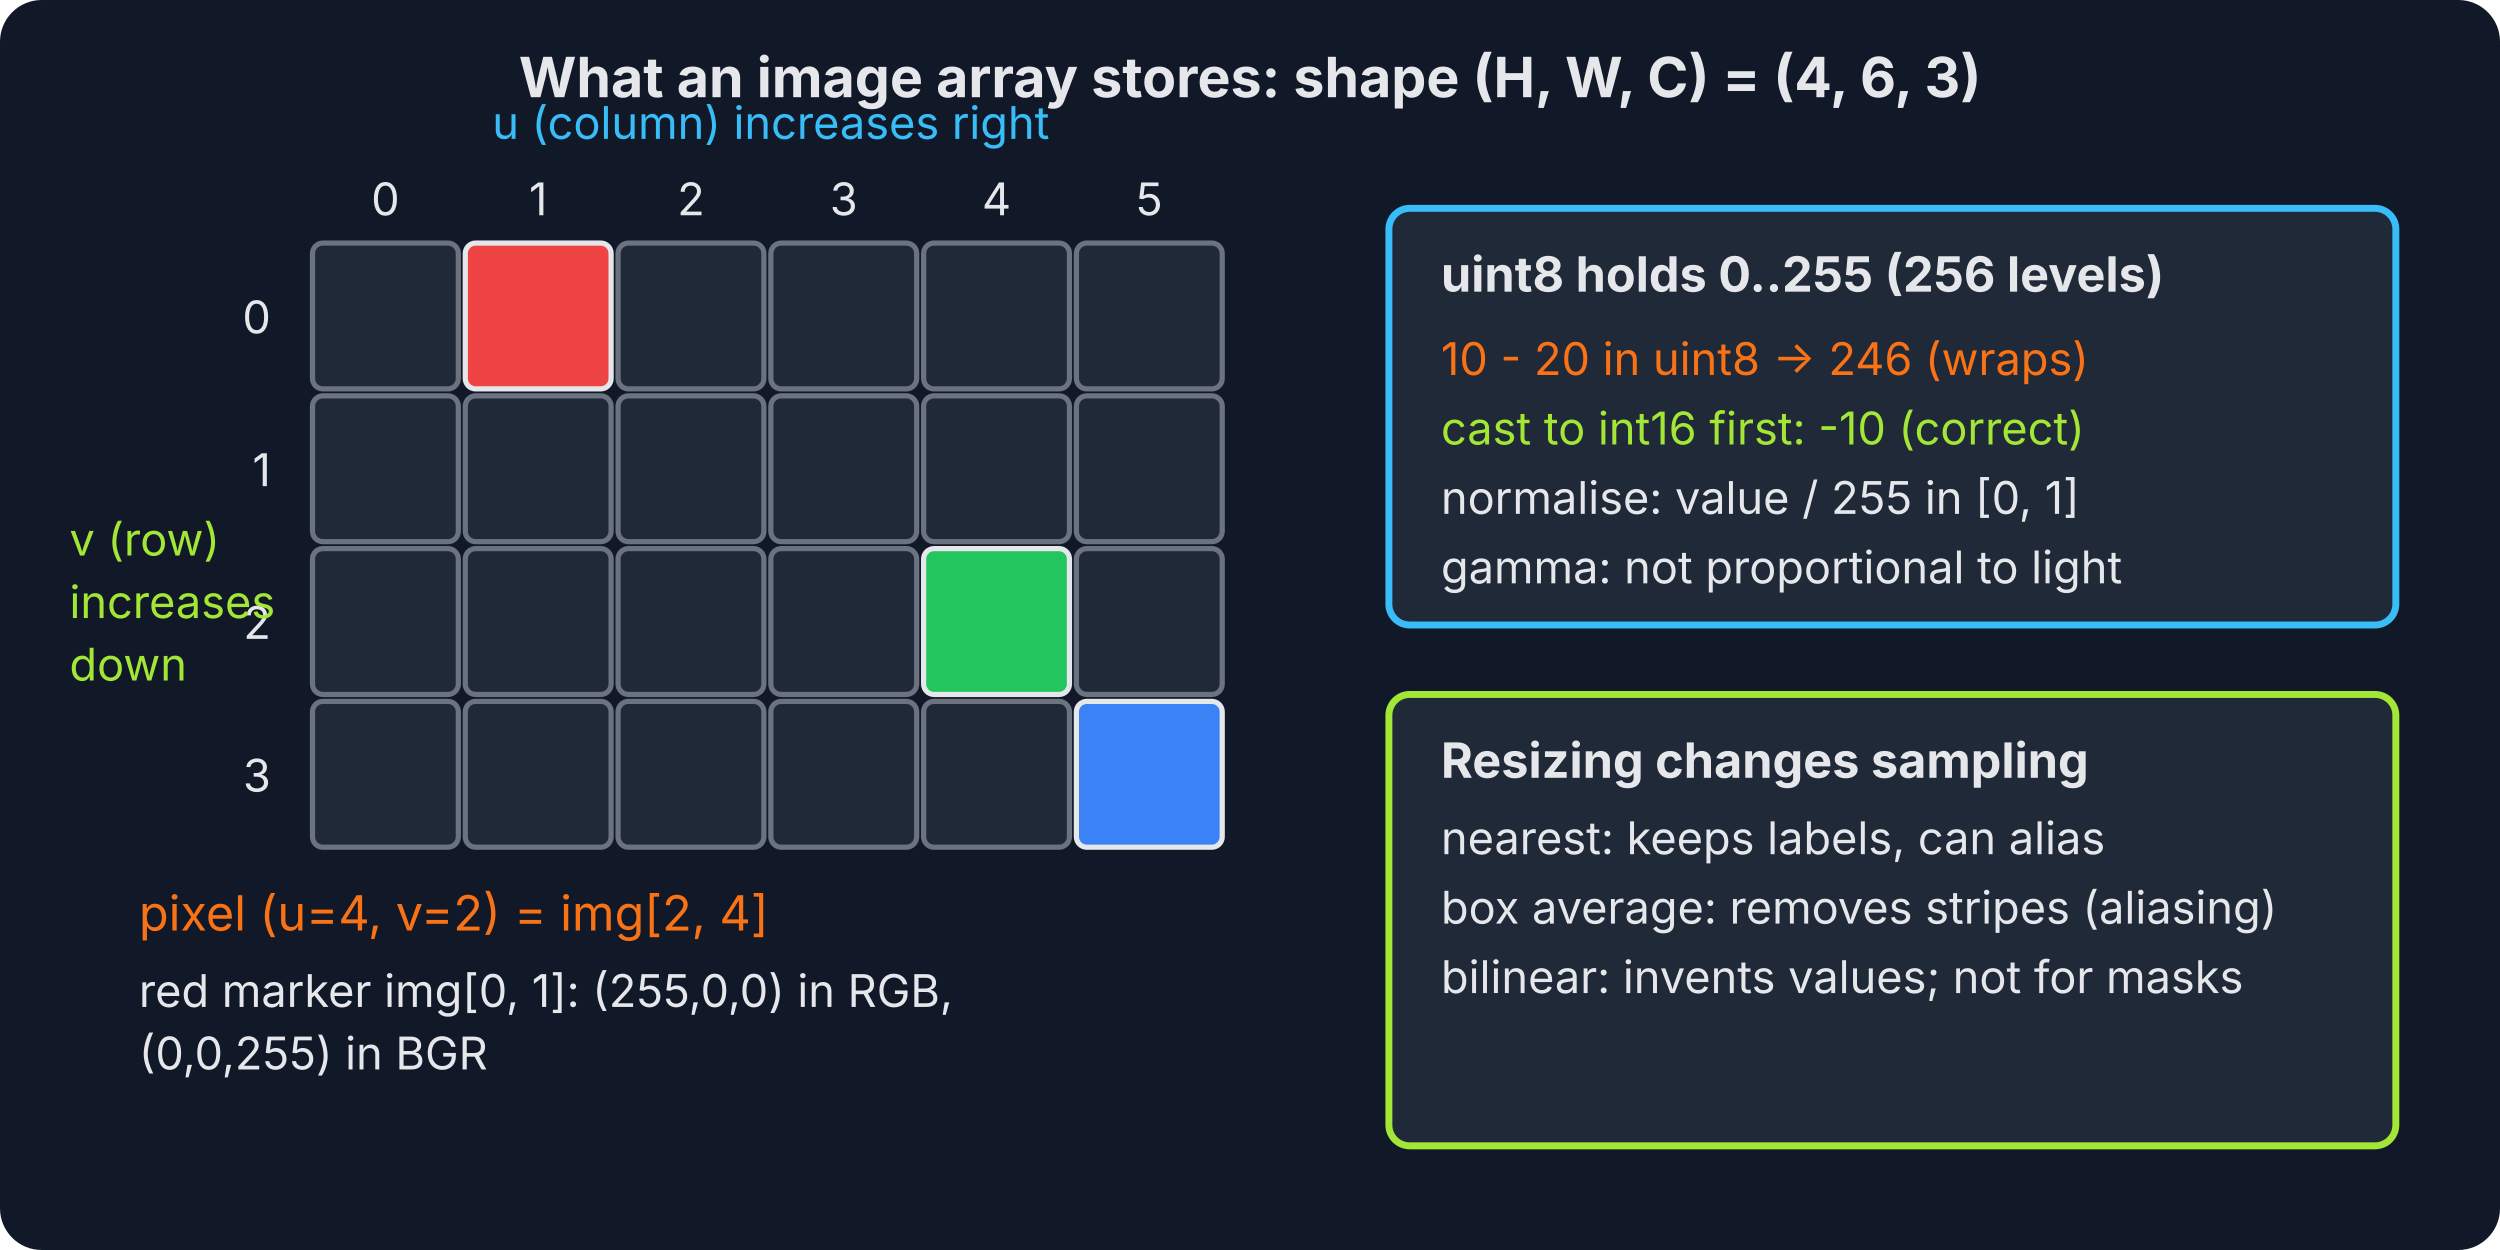
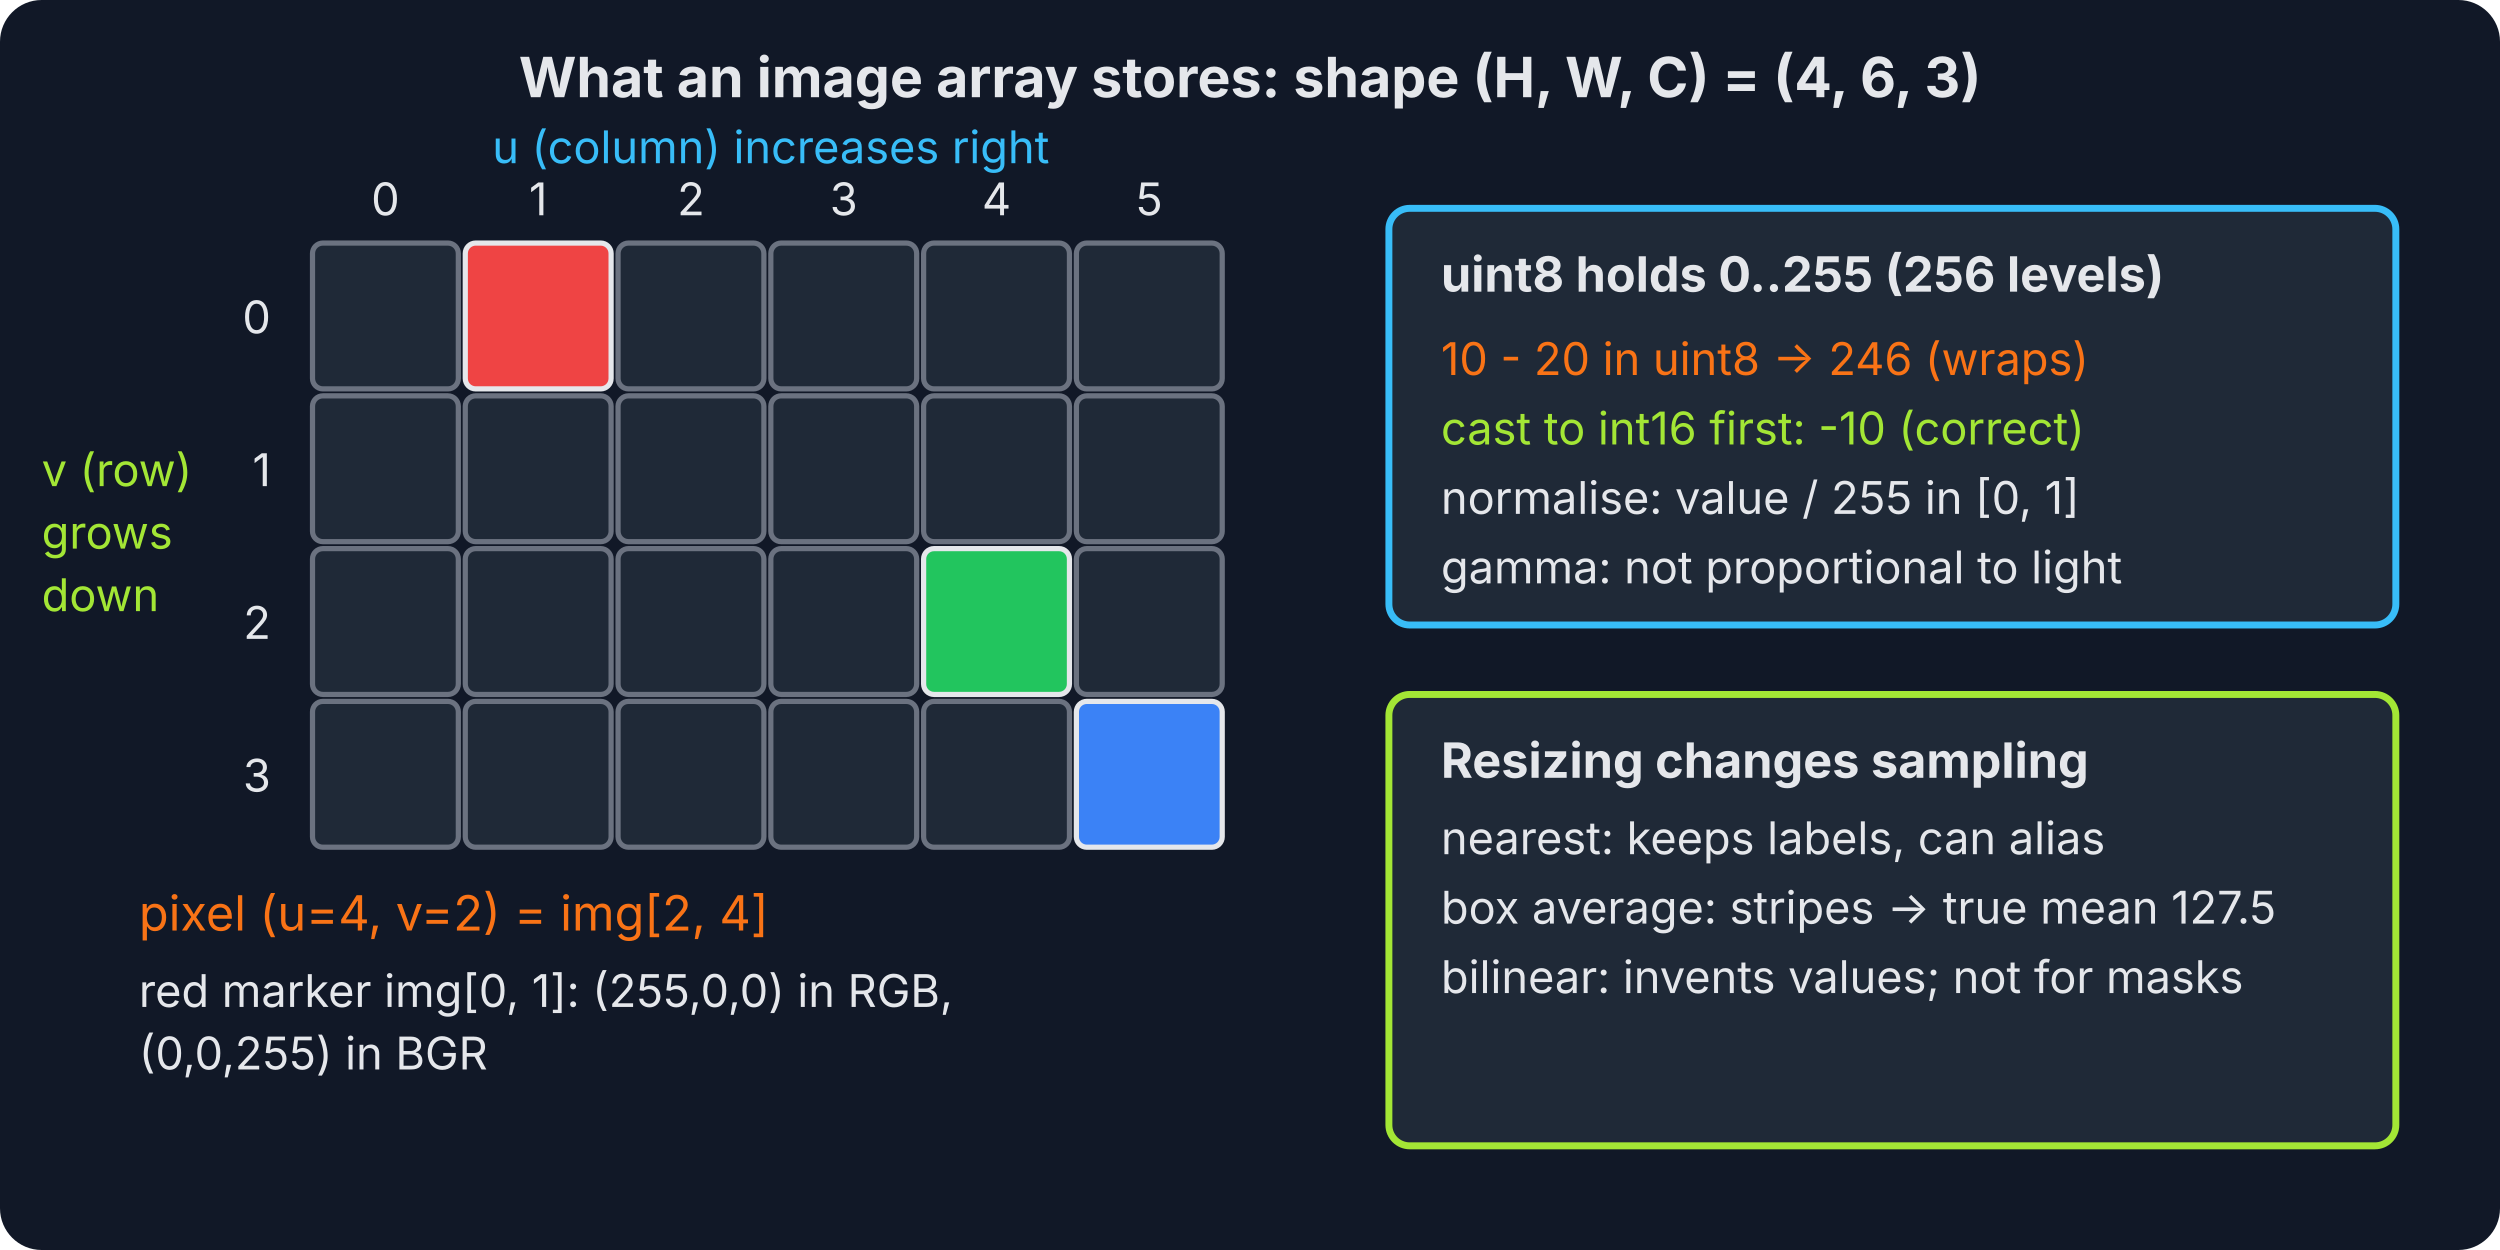
<svg xmlns="http://www.w3.org/2000/svg" viewBox="0 0 720 360" font-family="Inter, Arial, sans-serif" font-size="14">
  <defs>
    <marker id="a" markerWidth="9" markerHeight="9" refX="8" refY="4.5" orient="auto">
      <path d="M0,0 L9,4.5 L0,9 z" fill="#e5e7eb" />
    </marker>
    <marker id="ao" markerWidth="9" markerHeight="9" refX="8" refY="4.5" orient="auto">
      <path d="M0,0 L9,4.5 L0,9 z" fill="#f97316" />
    </marker>
  </defs>
  <rect width="720" height="360" fill="#111827" rx="12" />
  <text x="360" y="28" fill="#e5e7eb" font-size="16" text-anchor="middle" font-weight="bold">What an image array stores: shape (H, W, C) = (4, 6, 3)</text>
  <rect x="90" y="70" width="42" height="42" fill="#1f2937" stroke="#6b7280" stroke-width="1.5" rx="3" />
  <rect x="134" y="70" width="42" height="42" fill="#ef4444" stroke="#e5e7eb" stroke-width="1.5" rx="3" />
  <rect x="178" y="70" width="42" height="42" fill="#1f2937" stroke="#6b7280" stroke-width="1.5" rx="3" />
  <rect x="222" y="70" width="42" height="42" fill="#1f2937" stroke="#6b7280" stroke-width="1.5" rx="3" />
  <rect x="266" y="70" width="42" height="42" fill="#1f2937" stroke="#6b7280" stroke-width="1.5" rx="3" />
  <rect x="310" y="70" width="42" height="42" fill="#1f2937" stroke="#6b7280" stroke-width="1.5" rx="3" />
  <rect x="90" y="114" width="42" height="42" fill="#1f2937" stroke="#6b7280" stroke-width="1.5" rx="3" />
  <rect x="134" y="114" width="42" height="42" fill="#1f2937" stroke="#6b7280" stroke-width="1.5" rx="3" />
  <rect x="178" y="114" width="42" height="42" fill="#1f2937" stroke="#6b7280" stroke-width="1.5" rx="3" />
  <rect x="222" y="114" width="42" height="42" fill="#1f2937" stroke="#6b7280" stroke-width="1.5" rx="3" />
  <rect x="266" y="114" width="42" height="42" fill="#1f2937" stroke="#6b7280" stroke-width="1.5" rx="3" />
  <rect x="310" y="114" width="42" height="42" fill="#1f2937" stroke="#6b7280" stroke-width="1.5" rx="3" />
  <rect x="90" y="158" width="42" height="42" fill="#1f2937" stroke="#6b7280" stroke-width="1.5" rx="3" />
  <rect x="134" y="158" width="42" height="42" fill="#1f2937" stroke="#6b7280" stroke-width="1.5" rx="3" />
  <rect x="178" y="158" width="42" height="42" fill="#1f2937" stroke="#6b7280" stroke-width="1.5" rx="3" />
  <rect x="222" y="158" width="42" height="42" fill="#1f2937" stroke="#6b7280" stroke-width="1.5" rx="3" />
  <rect x="266" y="158" width="42" height="42" fill="#22c55e" stroke="#e5e7eb" stroke-width="1.5" rx="3" />
  <rect x="310" y="158" width="42" height="42" fill="#1f2937" stroke="#6b7280" stroke-width="1.5" rx="3" />
  <rect x="90" y="202" width="42" height="42" fill="#1f2937" stroke="#6b7280" stroke-width="1.5" rx="3" />
  <rect x="134" y="202" width="42" height="42" fill="#1f2937" stroke="#6b7280" stroke-width="1.5" rx="3" />
  <rect x="178" y="202" width="42" height="42" fill="#1f2937" stroke="#6b7280" stroke-width="1.5" rx="3" />
  <rect x="222" y="202" width="42" height="42" fill="#1f2937" stroke="#6b7280" stroke-width="1.5" rx="3" />
  <rect x="266" y="202" width="42" height="42" fill="#1f2937" stroke="#6b7280" stroke-width="1.5" rx="3" />
  <rect x="310" y="202" width="42" height="42" fill="#3b82f6" stroke="#e5e7eb" stroke-width="1.5" rx="3" />
  <text x="111.0" y="62" fill="#e5e7eb" font-size="13" text-anchor="middle">0</text>
  <text x="155.0" y="62" fill="#e5e7eb" font-size="13" text-anchor="middle">1</text>
  <text x="199.0" y="62" fill="#e5e7eb" font-size="13" text-anchor="middle">2</text>
  <text x="243.0" y="62" fill="#e5e7eb" font-size="13" text-anchor="middle">3</text>
  <text x="287.0" y="62" fill="#e5e7eb" font-size="13" text-anchor="middle">4</text>
  <text x="331.0" y="62" fill="#e5e7eb" font-size="13" text-anchor="middle">5</text>
  <text x="78" y="96.0" fill="#e5e7eb" font-size="13" text-anchor="end">0</text>
  <text x="78" y="140.0" fill="#e5e7eb" font-size="13" text-anchor="end">1</text>
  <text x="78" y="184.0" fill="#e5e7eb" font-size="13" text-anchor="end">2</text>
  <text x="78" y="228.0" fill="#e5e7eb" font-size="13" text-anchor="end">3</text>
-   <text x="222" y="40" fill="#38bdf8" font-size="13" text-anchor="middle">u (column) increases right</text>
-   <text x="20" y="160" fill="#a3e635" font-size="13" text-anchor="start">v (row)</text>
-   <text x="20" y="178" fill="#a3e635" font-size="13" text-anchor="start">increases</text>
-   <text x="20" y="196" fill="#a3e635" font-size="13" text-anchor="start">down</text>
+   <text x="222" y="47" fill="#38bdf8" font-size="13" text-anchor="middle">u (column) increases right</text>
+   <text x="12" y="140" fill="#a3e635" font-size="13" text-anchor="start">v (row)</text>
+   <text x="12" y="158" fill="#a3e635" font-size="13" text-anchor="start">grows</text>
+   <text x="12" y="176" fill="#a3e635" font-size="13" text-anchor="start">down</text>
  <text x="40" y="268" fill="#f97316" font-size="14" text-anchor="start">pixel (u=4, v=2) = img[2, 4]</text>
  <text x="40" y="290" fill="#e5e7eb" font-size="13" text-anchor="start">red marker img[0, 1]: (255,0,0) in RGB,</text>
  <text x="40" y="308" fill="#e5e7eb" font-size="13" text-anchor="start">(0,0,255) in BGR</text>
  <rect x="400" y="60" width="290" height="120" fill="#1f2937" stroke="#38bdf8" stroke-width="2" rx="6" />
  <text x="415" y="84" fill="#e5e7eb" font-size="14" text-anchor="start" font-weight="bold">uint8 holds 0..255 (256 levels)</text>
  <text x="415" y="108" fill="#f97316" font-size="13" text-anchor="start">10 - 20 in uint8  -&gt;  246 (wraps)</text>
  <text x="415" y="128" fill="#a3e635" font-size="13" text-anchor="start">cast to int16 first:  -10  (correct)</text>
  <text x="415" y="148" fill="#e5e7eb" font-size="13" text-anchor="start">normalise: value / 255  in [0, 1]</text>
  <text x="415" y="168" fill="#e5e7eb" font-size="13" text-anchor="start">gamma: not proportional to light</text>
  <rect x="400" y="200" width="290" height="130" fill="#1f2937" stroke="#a3e635" stroke-width="2" rx="6" />
  <text x="415" y="224" fill="#e5e7eb" font-size="14" text-anchor="start" font-weight="bold">Resizing changes sampling</text>
  <text x="415" y="246" fill="#e5e7eb" font-size="13" text-anchor="start">nearest: keeps labels, can alias</text>
-   <text x="415" y="266" fill="#e5e7eb" font-size="13" text-anchor="start">box average: removes stripes (aliasing)</text>
+   <text x="415" y="266" fill="#e5e7eb" font-size="13" text-anchor="start">box average: stripes -&gt; true mean 127.5</text>
  <text x="415" y="286" fill="#e5e7eb" font-size="13" text-anchor="start">bilinear: invents values; not for masks</text>
</svg>
